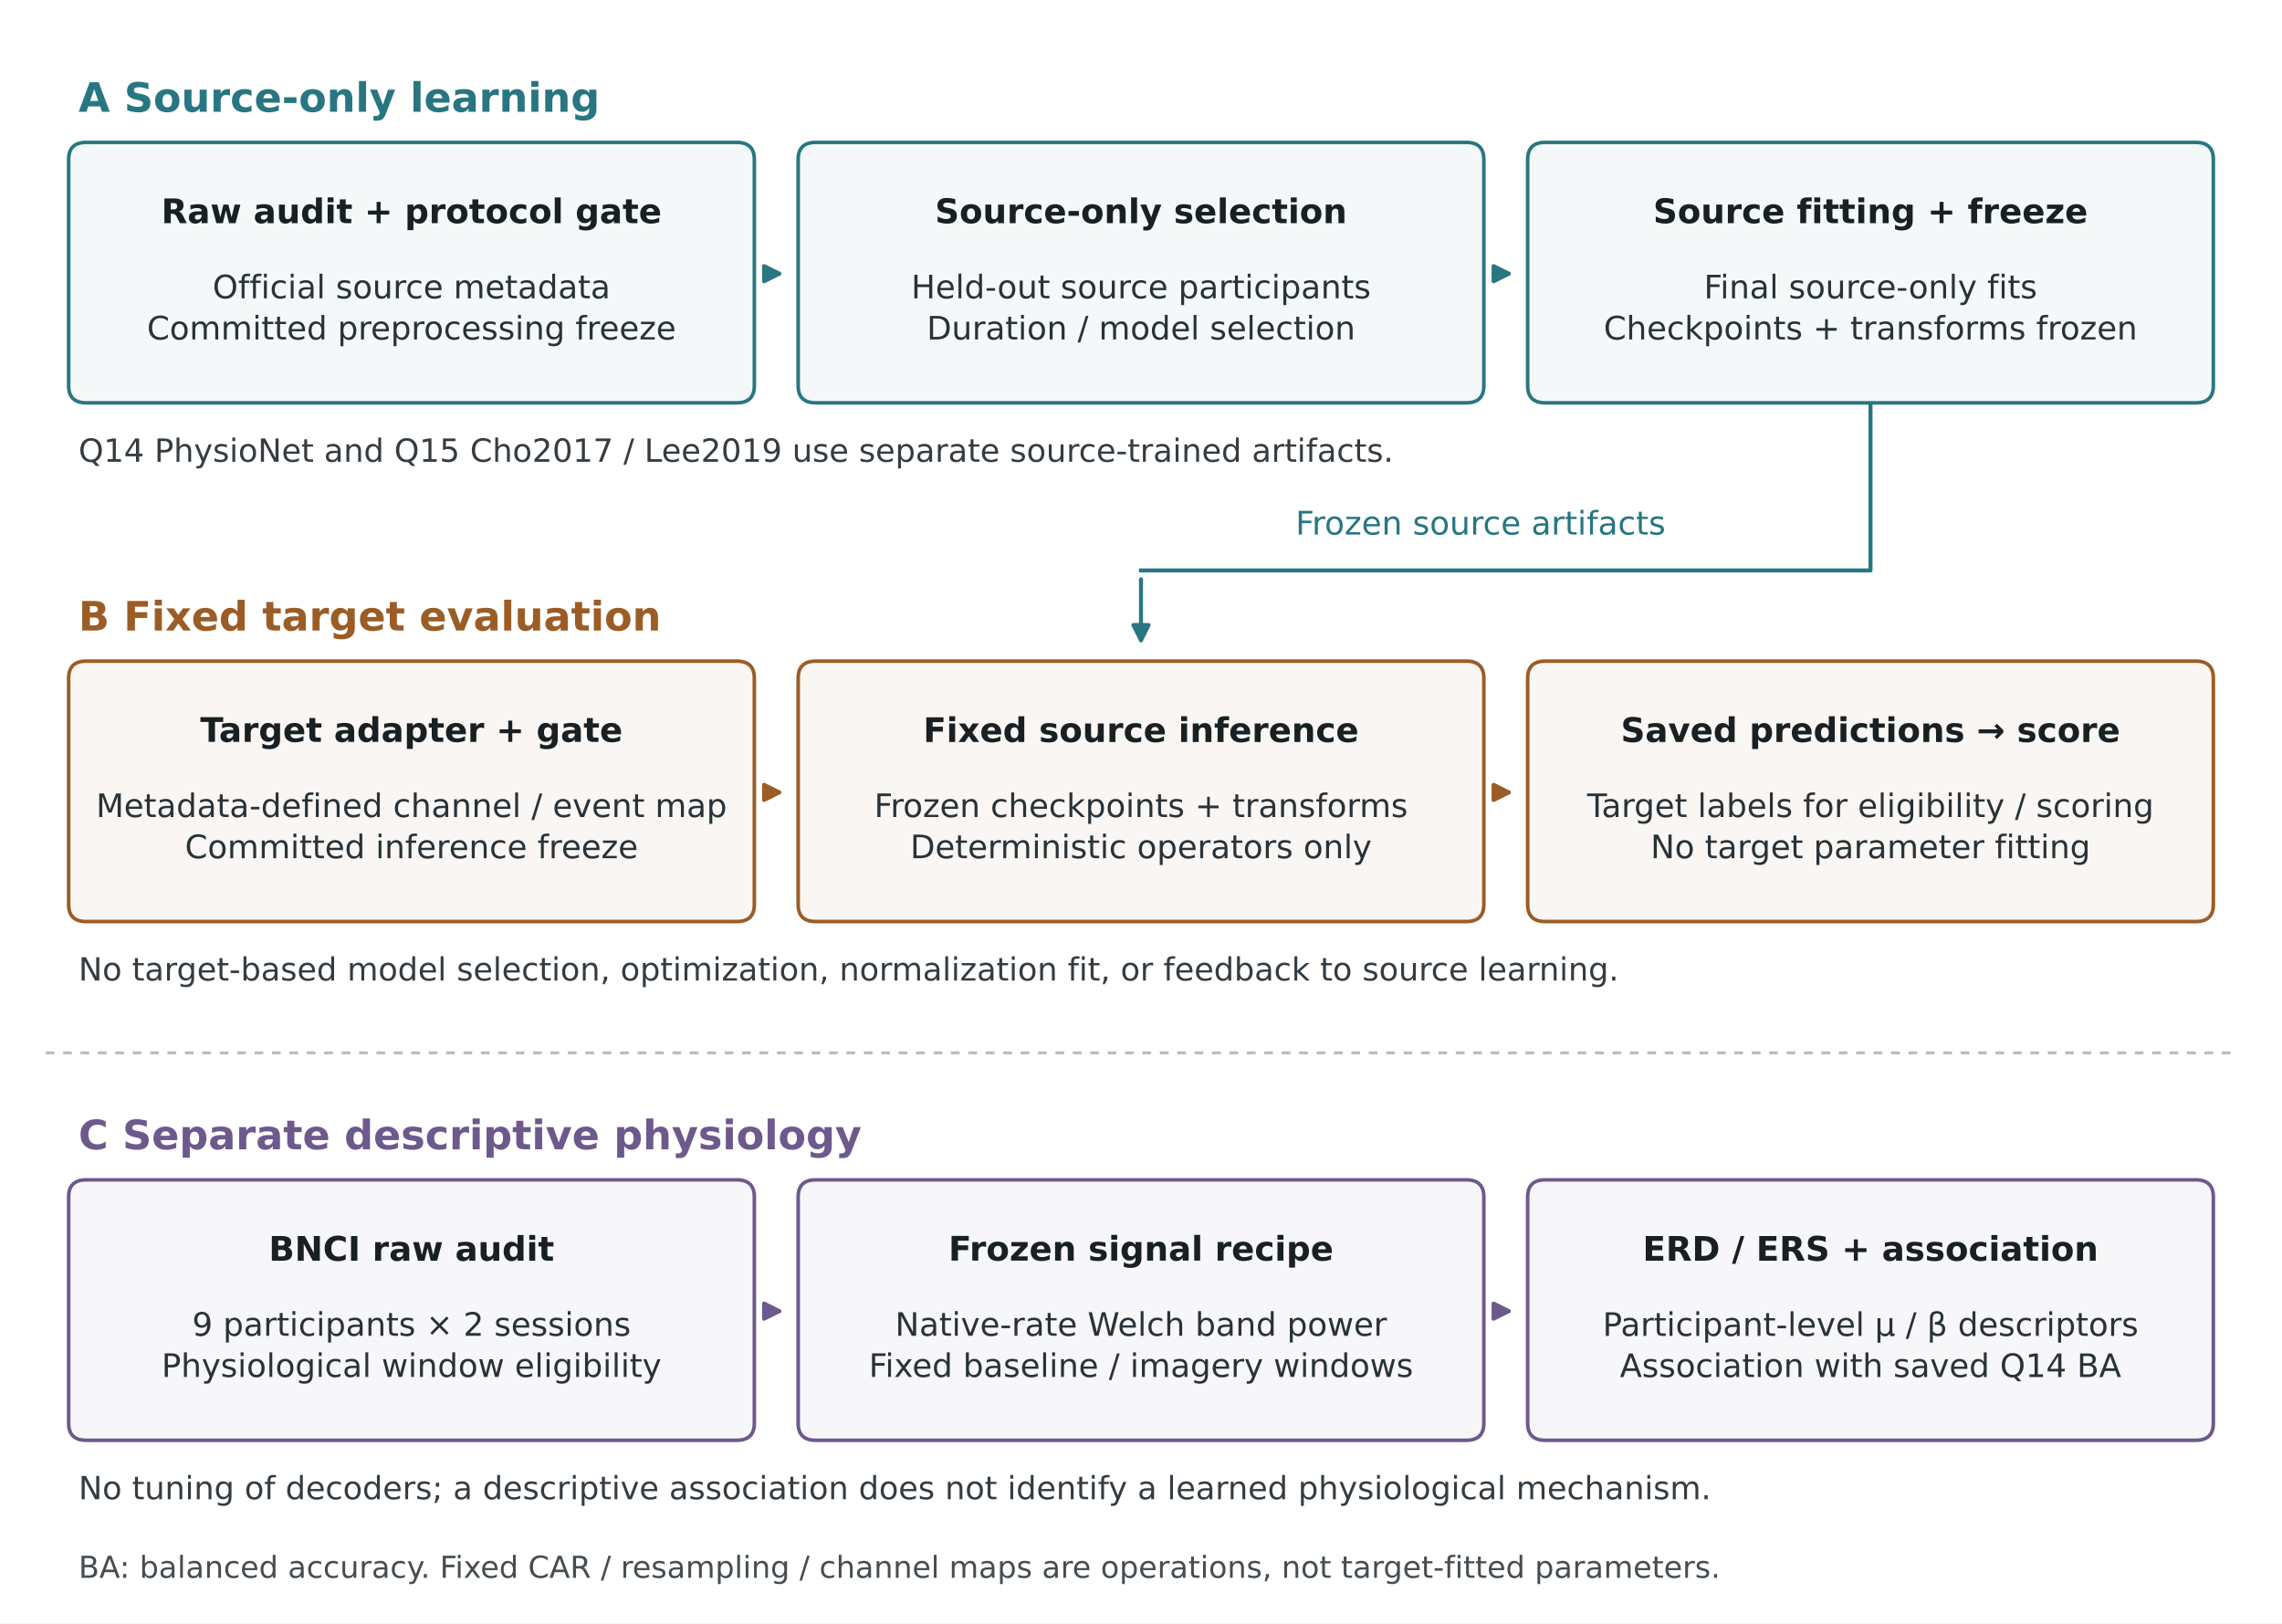
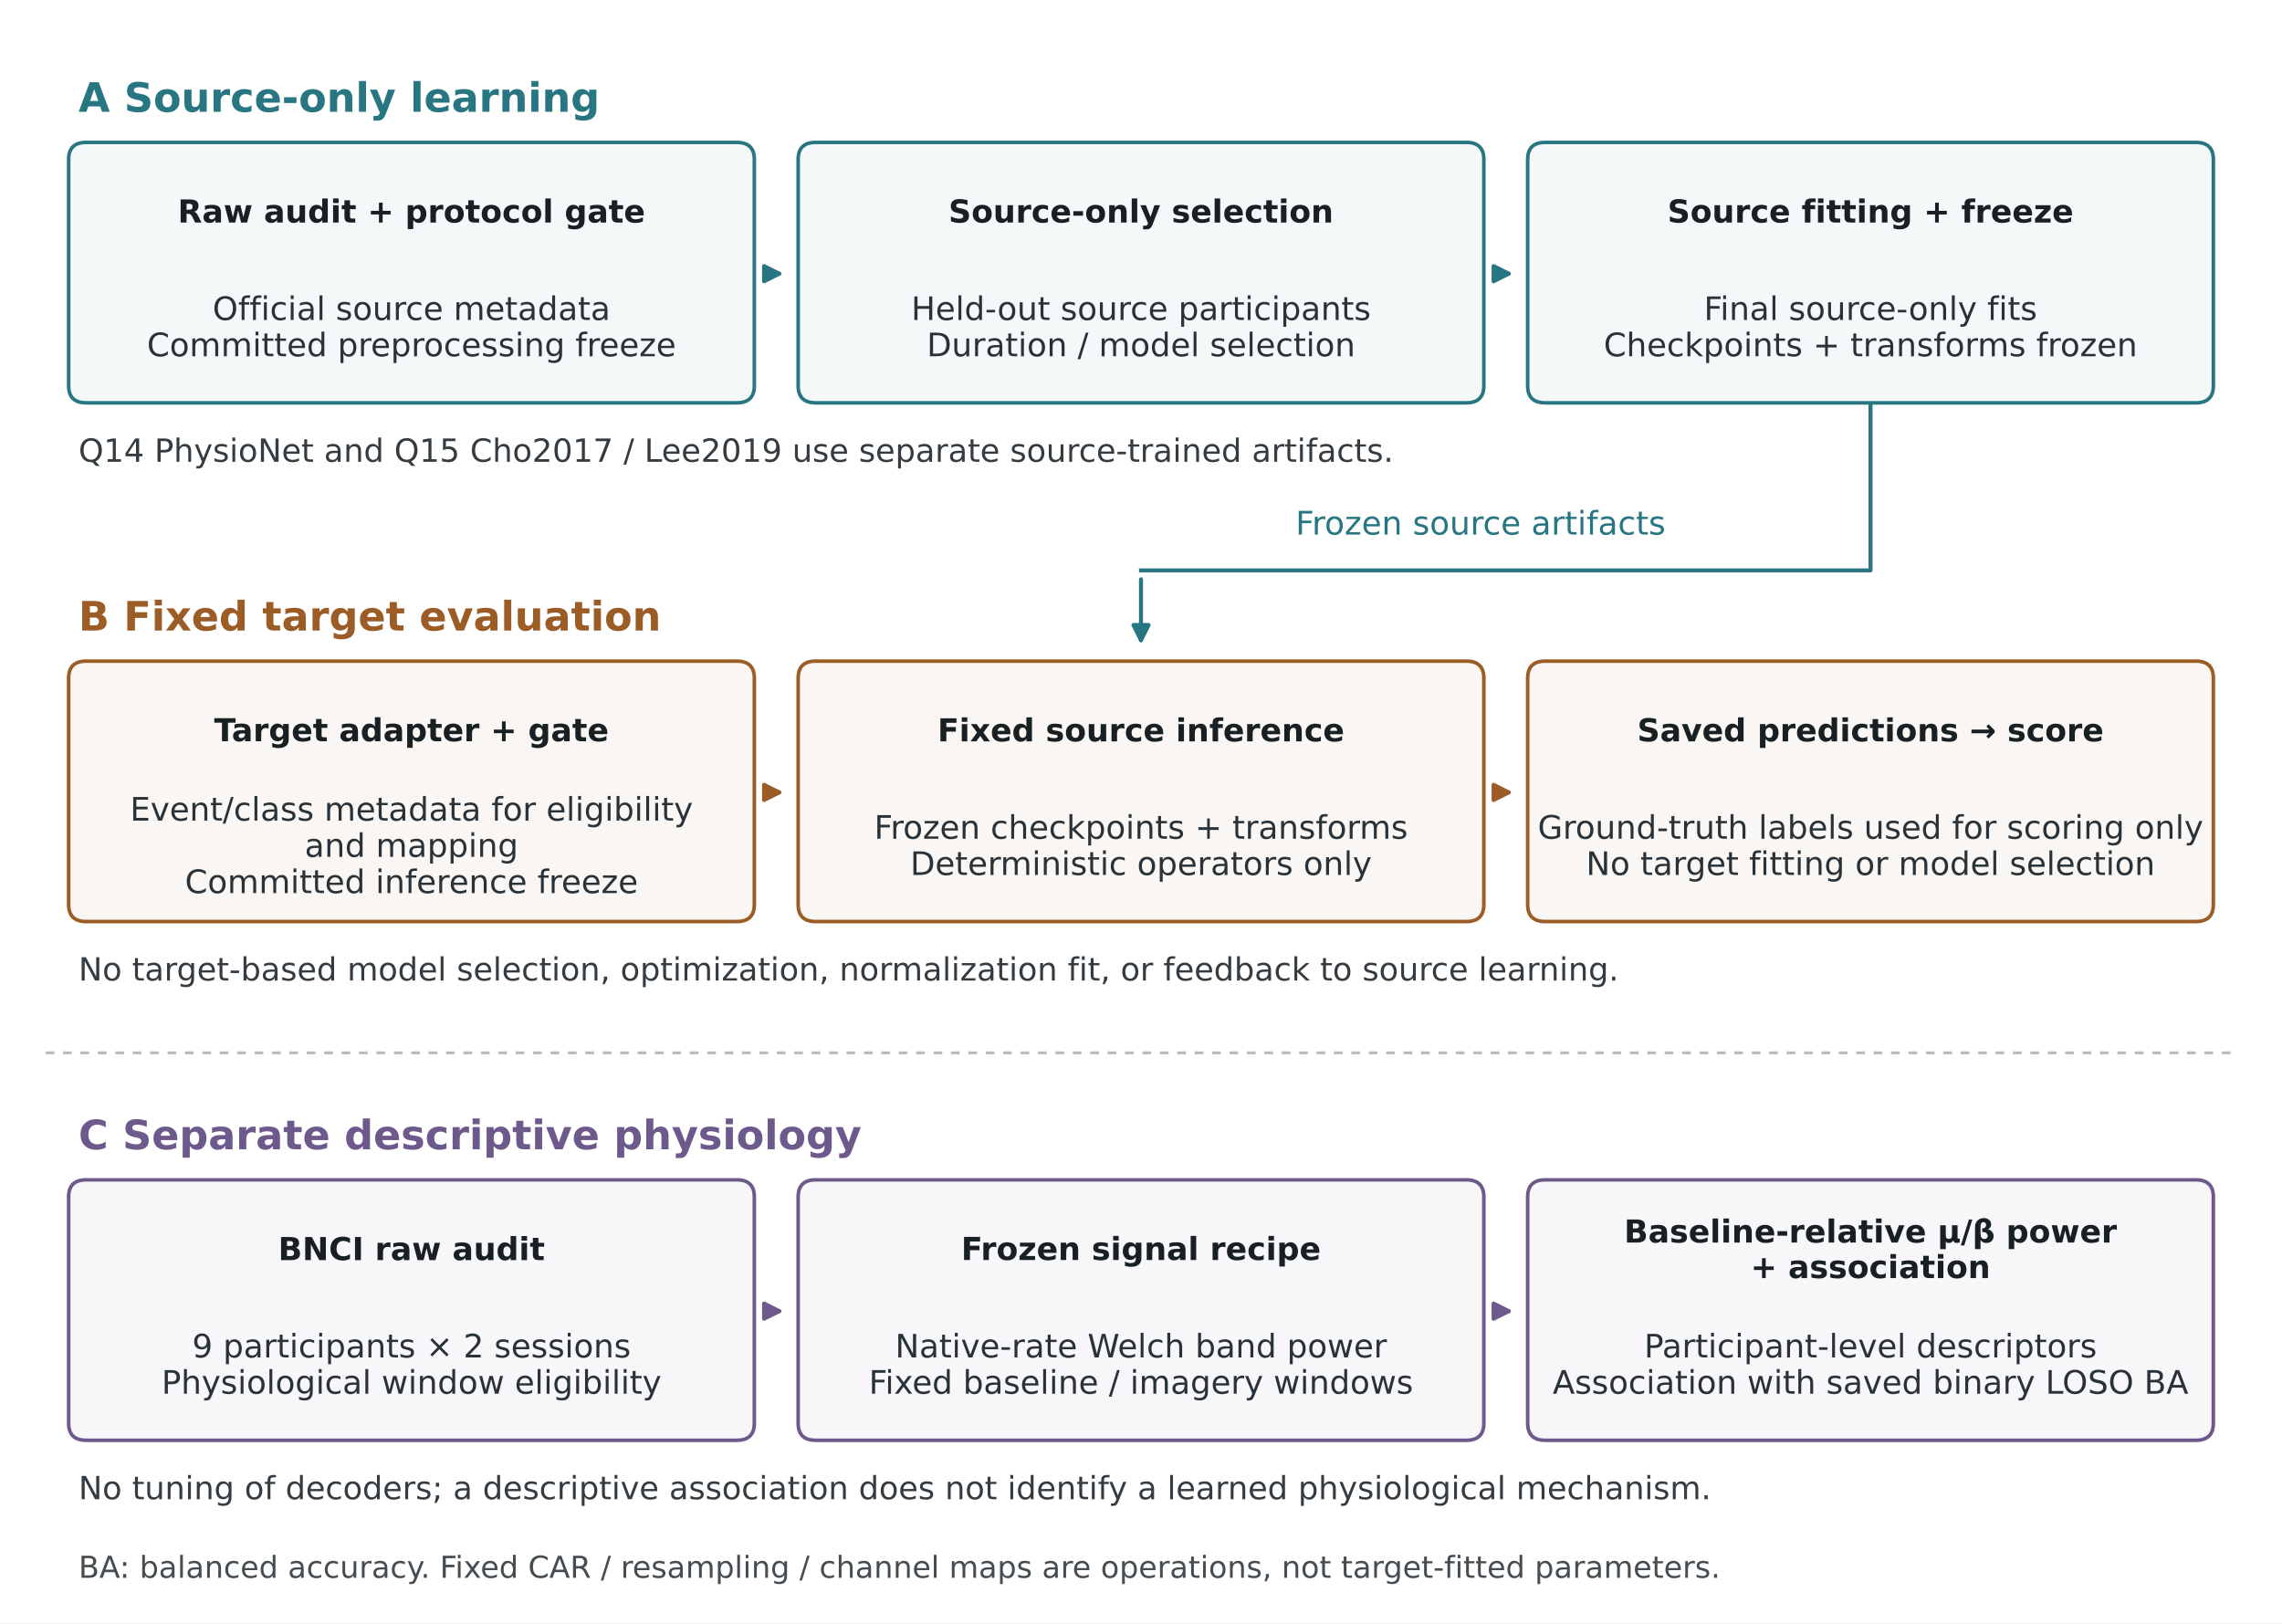
<svg xmlns="http://www.w3.org/2000/svg" width="511.2pt" height="363.6pt" viewBox="0 0 511.2 363.6" version="1.1">
  <defs>
    <style type="text/css">*{stroke-linejoin: round; stroke-linecap: butt}</style>
  </defs>
  <g id="figure_1">
    <g id="patch_1">
      <path d="M 0 363.6  L 511.2 363.6  L 511.2 0  L 0 0  z " style="fill: #ffffff" />
    </g>
    <g id="axes_1">
      <g id="patch_2">
-         <path d="M 19.303 90.233  L 165.056 90.233  Q 168.982 90.233 168.982 86.407  L 168.982 35.722  Q 168.982 31.897 165.056 31.897  L 19.303 31.897  Q 15.377 31.897 15.377 35.722  L 15.377 86.407  Q 15.377 90.233 19.303 90.233  z " clip-path="url(#p577b5666fe)" style="fill: #287681; fill-opacity: 0.051; stroke: #287681; stroke-width: 0.8; stroke-linejoin: miter" />
+         <path d="M 19.303 90.233  L 165.056 90.233  Q 168.982 90.233 168.982 86.407  L 168.982 35.722  Q 168.982 31.897 165.056 31.897  L 19.303 31.897  Q 15.377 31.897 15.377 35.722  L 15.377 86.407  Q 15.377 90.233 19.303 90.233  z " clip-path="url(#pd2186d14c8)" style="fill: #287681; fill-opacity: 0.051; stroke: #287681; stroke-width: 0.8; stroke-linejoin: miter" />
      </g>
      <g id="patch_3">
-         <path d="M 182.723 90.233  L 328.477 90.233  Q 332.403 90.233 332.403 86.407  L 332.403 35.722  Q 332.403 31.897 328.477 31.897  L 182.723 31.897  Q 178.797 31.897 178.797 35.722  L 178.797 86.407  Q 178.797 90.233 182.723 90.233  z " clip-path="url(#p577b5666fe)" style="fill: #287681; fill-opacity: 0.051; stroke: #287681; stroke-width: 0.8; stroke-linejoin: miter" />
+         <path d="M 182.723 90.233  L 328.477 90.233  Q 332.403 90.233 332.403 86.407  L 332.403 35.722  Q 332.403 31.897 328.477 31.897  L 182.723 31.897  Q 178.797 31.897 178.797 35.722  L 178.797 86.407  Q 178.797 90.233 182.723 90.233  z " clip-path="url(#pd2186d14c8)" style="fill: #287681; fill-opacity: 0.051; stroke: #287681; stroke-width: 0.8; stroke-linejoin: miter" />
      </g>
      <g id="patch_4">
-         <path d="M 346.144 90.233  L 491.897 90.233  Q 495.823 90.233 495.823 86.407  L 495.823 35.722  Q 495.823 31.897 491.897 31.897  L 346.144 31.897  Q 342.218 31.897 342.218 35.722  L 342.218 86.407  Q 342.218 90.233 346.144 90.233  z " clip-path="url(#p577b5666fe)" style="fill: #287681; fill-opacity: 0.051; stroke: #287681; stroke-width: 0.8; stroke-linejoin: miter" />
+         <path d="M 346.144 90.233  L 491.897 90.233  Q 495.823 90.233 495.823 86.407  L 495.823 35.722  Q 495.823 31.897 491.897 31.897  L 346.144 31.897  Q 342.218 31.897 342.218 35.722  L 342.218 86.407  Q 342.218 90.233 346.144 90.233  z " clip-path="url(#pd2186d14c8)" style="fill: #287681; fill-opacity: 0.051; stroke: #287681; stroke-width: 0.8; stroke-linejoin: miter" />
      </g>
      <g id="patch_5">
-         <path d="M 172.211 61.304  Q 173.89 61.304 174.562 61.304  " clip-path="url(#p577b5666fe)" style="fill: none; stroke: #287681; stroke-width: 0.9; stroke-linecap: round" />
-         <path d="M 171.162 59.604  L 174.562 61.304  L 171.162 63.004  z " clip-path="url(#p577b5666fe)" style="fill: #287681; stroke: #287681; stroke-width: 0.9; stroke-linecap: round" />
+         <path d="M 172.211 61.304  Q 173.89 61.304 174.562 61.304  " clip-path="url(#pd2186d14c8)" style="fill: none; stroke: #287681; stroke-width: 0.9; stroke-linecap: round" />
+         <path d="M 171.162 59.604  L 174.562 61.304  L 171.162 63.004  z " clip-path="url(#pd2186d14c8)" style="fill: #287681; stroke: #287681; stroke-width: 0.9; stroke-linecap: round" />
      </g>
      <g id="patch_6">
-         <path d="M 335.632 61.304  Q 337.31 61.304 337.983 61.304  " clip-path="url(#p577b5666fe)" style="fill: none; stroke: #287681; stroke-width: 0.9; stroke-linecap: round" />
-         <path d="M 334.583 59.604  L 337.983 61.304  L 334.583 63.004  z " clip-path="url(#p577b5666fe)" style="fill: #287681; stroke: #287681; stroke-width: 0.9; stroke-linecap: round" />
+         <path d="M 335.632 61.304  Q 337.31 61.304 337.983 61.304  " clip-path="url(#pd2186d14c8)" style="fill: none; stroke: #287681; stroke-width: 0.9; stroke-linecap: round" />
+         <path d="M 334.583 59.604  L 337.983 61.304  L 334.583 63.004  z " clip-path="url(#pd2186d14c8)" style="fill: #287681; stroke: #287681; stroke-width: 0.9; stroke-linecap: round" />
      </g>
      <g id="patch_7">
-         <path d="M 19.303 206.425  L 165.056 206.425  Q 168.982 206.425 168.982 202.6  L 168.982 151.915  Q 168.982 148.09 165.056 148.09  L 19.303 148.09  Q 15.377 148.09 15.377 151.915  L 15.377 202.6  Q 15.377 206.425 19.303 206.425  z " clip-path="url(#p577b5666fe)" style="fill: #9b5c26; fill-opacity: 0.051; stroke: #9b5c26; stroke-width: 0.8; stroke-linejoin: miter" />
+         <path d="M 19.303 206.425  L 165.056 206.425  Q 168.982 206.425 168.982 202.6  L 168.982 151.915  Q 168.982 148.09 165.056 148.09  L 19.303 148.09  Q 15.377 148.09 15.377 151.915  L 15.377 202.6  Q 15.377 206.425 19.303 206.425  z " clip-path="url(#pd2186d14c8)" style="fill: #9b5c26; fill-opacity: 0.051; stroke: #9b5c26; stroke-width: 0.8; stroke-linejoin: miter" />
      </g>
      <g id="patch_8">
-         <path d="M 182.723 206.425  L 328.477 206.425  Q 332.403 206.425 332.403 202.6  L 332.403 151.915  Q 332.403 148.09 328.477 148.09  L 182.723 148.09  Q 178.797 148.09 178.797 151.915  L 178.797 202.6  Q 178.797 206.425 182.723 206.425  z " clip-path="url(#p577b5666fe)" style="fill: #9b5c26; fill-opacity: 0.051; stroke: #9b5c26; stroke-width: 0.8; stroke-linejoin: miter" />
+         <path d="M 182.723 206.425  L 328.477 206.425  Q 332.403 206.425 332.403 202.6  L 332.403 151.915  Q 332.403 148.09 328.477 148.09  L 182.723 148.09  Q 178.797 148.09 178.797 151.915  L 178.797 202.6  Q 178.797 206.425 182.723 206.425  z " clip-path="url(#pd2186d14c8)" style="fill: #9b5c26; fill-opacity: 0.051; stroke: #9b5c26; stroke-width: 0.8; stroke-linejoin: miter" />
      </g>
      <g id="patch_9">
-         <path d="M 346.144 206.425  L 491.897 206.425  Q 495.823 206.425 495.823 202.6  L 495.823 151.915  Q 495.823 148.09 491.897 148.09  L 346.144 148.09  Q 342.218 148.09 342.218 151.915  L 342.218 202.6  Q 342.218 206.425 346.144 206.425  z " clip-path="url(#p577b5666fe)" style="fill: #9b5c26; fill-opacity: 0.051; stroke: #9b5c26; stroke-width: 0.8; stroke-linejoin: miter" />
+         <path d="M 346.144 206.425  L 491.897 206.425  Q 495.823 206.425 495.823 202.6  L 495.823 151.915  Q 495.823 148.09 491.897 148.09  L 346.144 148.09  Q 342.218 148.09 342.218 151.915  L 342.218 202.6  Q 342.218 206.425 346.144 206.425  z " clip-path="url(#pd2186d14c8)" style="fill: #9b5c26; fill-opacity: 0.051; stroke: #9b5c26; stroke-width: 0.8; stroke-linejoin: miter" />
      </g>
      <g id="patch_10">
-         <path d="M 172.211 177.497  Q 173.89 177.497 174.562 177.497  " clip-path="url(#p577b5666fe)" style="fill: none; stroke: #9b5c26; stroke-width: 0.9; stroke-linecap: round" />
-         <path d="M 171.162 175.797  L 174.562 177.497  L 171.162 179.197  z " clip-path="url(#p577b5666fe)" style="fill: #9b5c26; stroke: #9b5c26; stroke-width: 0.9; stroke-linecap: round" />
+         <path d="M 172.211 177.497  Q 173.89 177.497 174.562 177.497  " clip-path="url(#pd2186d14c8)" style="fill: none; stroke: #9b5c26; stroke-width: 0.9; stroke-linecap: round" />
+         <path d="M 171.162 175.797  L 174.562 177.497  L 171.162 179.197  z " clip-path="url(#pd2186d14c8)" style="fill: #9b5c26; stroke: #9b5c26; stroke-width: 0.9; stroke-linecap: round" />
      </g>
      <g id="patch_11">
-         <path d="M 335.632 177.497  Q 337.31 177.497 337.983 177.497  " clip-path="url(#p577b5666fe)" style="fill: none; stroke: #9b5c26; stroke-width: 0.9; stroke-linecap: round" />
-         <path d="M 334.583 175.797  L 337.983 177.497  L 334.583 179.197  z " clip-path="url(#p577b5666fe)" style="fill: #9b5c26; stroke: #9b5c26; stroke-width: 0.9; stroke-linecap: round" />
+         <path d="M 335.632 177.497  Q 337.31 177.497 337.983 177.497  " clip-path="url(#pd2186d14c8)" style="fill: none; stroke: #9b5c26; stroke-width: 0.9; stroke-linecap: round" />
+         <path d="M 334.583 175.797  L 337.983 177.497  L 334.583 179.197  z " clip-path="url(#pd2186d14c8)" style="fill: #9b5c26; stroke: #9b5c26; stroke-width: 0.9; stroke-linecap: round" />
      </g>
      <g id="patch_12">
-         <path d="M 19.303 322.618  L 165.056 322.618  Q 168.982 322.618 168.982 318.793  L 168.982 268.108  Q 168.982 264.282 165.056 264.282  L 19.303 264.282  Q 15.377 264.282 15.377 268.108  L 15.377 318.793  Q 15.377 322.618 19.303 322.618  z " clip-path="url(#p577b5666fe)" style="fill: #6d598c; fill-opacity: 0.051; stroke: #6d598c; stroke-width: 0.8; stroke-linejoin: miter" />
+         <path d="M 19.303 322.618  L 165.056 322.618  Q 168.982 322.618 168.982 318.793  L 168.982 268.108  Q 168.982 264.282 165.056 264.282  L 19.303 264.282  Q 15.377 264.282 15.377 268.108  L 15.377 318.793  Q 15.377 322.618 19.303 322.618  z " clip-path="url(#pd2186d14c8)" style="fill: #6d598c; fill-opacity: 0.051; stroke: #6d598c; stroke-width: 0.8; stroke-linejoin: miter" />
      </g>
      <g id="patch_13">
-         <path d="M 182.723 322.618  L 328.477 322.618  Q 332.403 322.618 332.403 318.793  L 332.403 268.108  Q 332.403 264.282 328.477 264.282  L 182.723 264.282  Q 178.797 264.282 178.797 268.108  L 178.797 318.793  Q 178.797 322.618 182.723 322.618  z " clip-path="url(#p577b5666fe)" style="fill: #6d598c; fill-opacity: 0.051; stroke: #6d598c; stroke-width: 0.8; stroke-linejoin: miter" />
+         <path d="M 182.723 322.618  L 328.477 322.618  Q 332.403 322.618 332.403 318.793  L 332.403 268.108  Q 332.403 264.282 328.477 264.282  L 182.723 264.282  Q 178.797 264.282 178.797 268.108  L 178.797 318.793  Q 178.797 322.618 182.723 322.618  z " clip-path="url(#pd2186d14c8)" style="fill: #6d598c; fill-opacity: 0.051; stroke: #6d598c; stroke-width: 0.8; stroke-linejoin: miter" />
      </g>
      <g id="patch_14">
-         <path d="M 346.144 322.618  L 491.897 322.618  Q 495.823 322.618 495.823 318.793  L 495.823 268.108  Q 495.823 264.282 491.897 264.282  L 346.144 264.282  Q 342.218 264.282 342.218 268.108  L 342.218 318.793  Q 342.218 322.618 346.144 322.618  z " clip-path="url(#p577b5666fe)" style="fill: #6d598c; fill-opacity: 0.051; stroke: #6d598c; stroke-width: 0.8; stroke-linejoin: miter" />
+         <path d="M 346.144 322.618  L 491.897 322.618  Q 495.823 322.618 495.823 318.793  L 495.823 268.108  Q 495.823 264.282 491.897 264.282  L 346.144 264.282  Q 342.218 264.282 342.218 268.108  L 342.218 318.793  Q 342.218 322.618 346.144 322.618  z " clip-path="url(#pd2186d14c8)" style="fill: #6d598c; fill-opacity: 0.051; stroke: #6d598c; stroke-width: 0.8; stroke-linejoin: miter" />
      </g>
      <g id="patch_15">
-         <path d="M 172.211 293.689  Q 173.89 293.689 174.562 293.689  " clip-path="url(#p577b5666fe)" style="fill: none; stroke: #6d598c; stroke-width: 0.9; stroke-linecap: round" />
-         <path d="M 171.162 291.989  L 174.562 293.689  L 171.162 295.389  z " clip-path="url(#p577b5666fe)" style="fill: #6d598c; stroke: #6d598c; stroke-width: 0.9; stroke-linecap: round" />
+         <path d="M 172.211 293.689  Q 173.89 293.689 174.562 293.689  " clip-path="url(#pd2186d14c8)" style="fill: none; stroke: #6d598c; stroke-width: 0.9; stroke-linecap: round" />
+         <path d="M 171.162 291.989  L 174.562 293.689  L 171.162 295.389  z " clip-path="url(#pd2186d14c8)" style="fill: #6d598c; stroke: #6d598c; stroke-width: 0.9; stroke-linecap: round" />
      </g>
      <g id="patch_16">
-         <path d="M 335.632 293.689  Q 337.31 293.689 337.983 293.689  " clip-path="url(#p577b5666fe)" style="fill: none; stroke: #6d598c; stroke-width: 0.9; stroke-linecap: round" />
-         <path d="M 334.583 291.989  L 337.983 293.689  L 334.583 295.389  z " clip-path="url(#p577b5666fe)" style="fill: #6d598c; stroke: #6d598c; stroke-width: 0.9; stroke-linecap: round" />
+         <path d="M 335.632 293.689  Q 337.31 293.689 337.983 293.689  " clip-path="url(#pd2186d14c8)" style="fill: none; stroke: #6d598c; stroke-width: 0.9; stroke-linecap: round" />
+         <path d="M 334.583 291.989  L 337.983 293.689  L 334.583 295.389  z " clip-path="url(#pd2186d14c8)" style="fill: #6d598c; stroke: #6d598c; stroke-width: 0.9; stroke-linecap: round" />
      </g>
      <g id="patch_17">
-         <path d="M 255.6 129.767  Q 255.6 137.089 255.6 143.406  " clip-path="url(#p577b5666fe)" style="fill: none; stroke: #287681; stroke-width: 0.9; stroke-linecap: round" />
-         <path d="M 257.3 140.006  L 255.6 143.406  L 253.9 140.006  z " clip-path="url(#p577b5666fe)" style="fill: #287681; stroke: #287681; stroke-width: 0.9; stroke-linecap: round" />
+         <path d="M 255.6 129.767  Q 255.6 137.089 255.6 143.406  " clip-path="url(#pd2186d14c8)" style="fill: none; stroke: #287681; stroke-width: 0.9; stroke-linecap: round" />
+         <path d="M 257.3 140.006  L 255.6 143.406  L 253.9 140.006  z " clip-path="url(#pd2186d14c8)" style="fill: #287681; stroke: #287681; stroke-width: 0.9; stroke-linecap: round" />
      </g>
      <g id="line2d_1">
-         <path d="M 419.02 90.95  L 419.02 127.768  L 255.6 127.768  " clip-path="url(#p577b5666fe)" style="fill: none; stroke: #287681; stroke-width: 0.9; stroke-linecap: square" />
+         <path d="M 419.02 90.95  L 419.02 127.768  L 255.6 127.768  " clip-path="url(#pd2186d14c8)" style="fill: none; stroke: #287681; stroke-width: 0.9; stroke-linecap: square" />
      </g>
      <g id="line2d_2">
-         <path d="M 10.224 235.832  L 500.976 235.832  " clip-path="url(#p577b5666fe)" style="fill: none; stroke-dasharray: 1.95,1.95; stroke-dashoffset: 0; stroke: #b8bcc0; stroke-width: 0.65" />
+         <path d="M 10.224 235.832  L 500.976 235.832  " clip-path="url(#pd2186d14c8)" style="fill: none; stroke-dasharray: 1.95,1.95; stroke-dashoffset: 0; stroke: #b8bcc0; stroke-width: 0.65" />
      </g>
      <g id="text_1">
        <text style="font-weight: 700; font-size: 9.1px; font-family: 'DejaVu Sans'; text-anchor: start; fill: #287681" x="17.585" y="25.049" transform="rotate(-0 17.58528 25.04857)">A  Source-only learning</text>
      </g>
      <g id="text_2">
-         <text style="font-weight: 700; font-size: 7.6px; font-family: 'DejaVu Sans'; text-anchor: middle; fill: #182024" x="92.18" y="49.983" transform="rotate(-0 92.17958 49.98294)">Raw audit + protocol gate</text>
+         <text style="font-weight: 700; font-size: 7.1px; font-family: 'DejaVu Sans'; text-anchor: middle; fill: #182024" x="92.18" y="49.847" transform="rotate(-0 92.17958 49.84693)">Raw audit + protocol gate</text>
      </g>
      <g id="text_3">
-         <text style="font-size: 7.25px; font-family: 'DejaVu Sans'; fill: #283238" transform="translate(47.62833 66.82311)">Official source metadata</text>
-         <text style="font-size: 7.25px; font-family: 'DejaVu Sans'; fill: #283238" transform="translate(32.92952 76.0433)">Committed preprocessing freeze</text>
+         <text style="font-size: 7.25px; font-family: 'DejaVu Sans'; fill: #283238" transform="translate(47.62833 71.67743)">Official source metadata</text>
+         <text style="font-size: 7.25px; font-family: 'DejaVu Sans'; fill: #283238" transform="translate(32.92952 79.79584)">Committed preprocessing freeze</text>
      </g>
      <g id="text_4">
-         <text style="font-weight: 700; font-size: 7.6px; font-family: 'DejaVu Sans'; text-anchor: middle; fill: #182024" x="255.6" y="49.983" transform="rotate(-0 255.6 49.98294)">Source-only selection</text>
+         <text style="font-weight: 700; font-size: 7.1px; font-family: 'DejaVu Sans'; text-anchor: middle; fill: #182024" x="255.6" y="49.847" transform="rotate(-0 255.6 49.84693)">Source-only selection</text>
      </g>
      <g id="text_5">
-         <text style="font-size: 7.25px; font-family: 'DejaVu Sans'; fill: #283238" transform="translate(204.1114 66.82311)">Held-out source participants</text>
-         <text style="font-size: 7.25px; font-family: 'DejaVu Sans'; fill: #283238" transform="translate(207.5976 76.0433)">Duration / model selection</text>
+         <text style="font-size: 7.25px; font-family: 'DejaVu Sans'; fill: #283238" transform="translate(204.1114 71.67743)">Held-out source participants</text>
+         <text style="font-size: 7.25px; font-family: 'DejaVu Sans'; fill: #283238" transform="translate(207.5976 79.79584)">Duration / model selection</text>
      </g>
      <g id="text_6">
-         <text style="font-weight: 700; font-size: 7.6px; font-family: 'DejaVu Sans'; text-anchor: middle; fill: #182024" x="419.02" y="49.983" transform="rotate(-0 419.0204 49.98294)">Source fitting + freeze</text>
+         <text style="font-weight: 700; font-size: 7.1px; font-family: 'DejaVu Sans'; text-anchor: middle; fill: #182024" x="419.02" y="49.847" transform="rotate(-0 419.0204 49.84693)">Source fitting + freeze</text>
      </g>
      <g id="text_7">
-         <text style="font-size: 7.25px; font-family: 'DejaVu Sans'; fill: #283238" transform="translate(381.6886 66.82311)">Final source-only fits</text>
-         <text style="font-size: 7.25px; font-family: 'DejaVu Sans'; fill: #283238" transform="translate(359.2498 76.0433)">Checkpoints + transforms frozen</text>
+         <text style="font-size: 7.25px; font-family: 'DejaVu Sans'; fill: #283238" transform="translate(381.6886 71.67743)">Final source-only fits</text>
+         <text style="font-size: 7.25px; font-family: 'DejaVu Sans'; fill: #283238" transform="translate(359.2498 79.79584)">Checkpoints + transforms frozen</text>
      </g>
      <g id="text_8">
        <text style="font-size: 7.15px; font-family: 'DejaVu Sans'; text-anchor: start; fill: #343c42" x="17.585" y="103.442" transform="rotate(-0 17.58528 103.4423)">Q14 PhysioNet and Q15 Cho2017 / Lee2019 use separate source-trained artifacts.</text>
      </g>
      <g id="text_9">
        <text style="font-weight: 700; font-size: 9.1px; font-family: 'DejaVu Sans'; text-anchor: start; fill: #9b5c26" x="17.585" y="141.241" transform="rotate(-0 17.58528 141.2412)">B  Fixed target evaluation</text>
      </g>
      <g id="text_10">
-         <text style="font-weight: 700; font-size: 7.6px; font-family: 'DejaVu Sans'; text-anchor: middle; fill: #182024" x="92.18" y="166.176" transform="rotate(-0 92.17958 166.1756)">Target adapter + gate</text>
+         <text style="font-weight: 700; font-size: 7.1px; font-family: 'DejaVu Sans'; text-anchor: middle; fill: #182024" x="92.18" y="166.04" transform="rotate(-0 92.17958 166.0395)">Target adapter + gate</text>
      </g>
      <g id="text_11">
-         <text style="font-size: 7.25px; font-family: 'DejaVu Sans'; fill: #283238" transform="translate(21.50908 183.0157)">Metadata-defined channel / event map</text>
-         <text style="font-size: 7.25px; font-family: 'DejaVu Sans'; fill: #283238" transform="translate(41.43298 192.2359)">Committed inference freeze</text>
+         <text style="font-size: 7.25px; font-family: 'DejaVu Sans'; fill: #283238" transform="translate(29.12271 183.8108)">Event/class metadata for eligibility</text>
+         <text style="font-size: 7.25px; font-family: 'DejaVu Sans'; fill: #283238" transform="translate(68.24665 191.9292)">and mapping</text>
+         <text style="font-size: 7.25px; font-family: 'DejaVu Sans'; fill: #283238" transform="translate(41.43298 200.0477)">Committed inference freeze</text>
      </g>
      <g id="text_12">
-         <text style="font-weight: 700; font-size: 7.6px; font-family: 'DejaVu Sans'; text-anchor: middle; fill: #182024" x="255.6" y="166.205" transform="rotate(-0 255.6 166.2052)">Fixed source inference</text>
+         <text style="font-weight: 700; font-size: 7.1px; font-family: 'DejaVu Sans'; text-anchor: middle; fill: #182024" x="255.6" y="166.067" transform="rotate(-0 255.6 166.0673)">Fixed source inference</text>
      </g>
      <g id="text_13">
-         <text style="font-size: 7.25px; font-family: 'DejaVu Sans'; fill: #283238" transform="translate(195.8215 183.0157)">Frozen checkpoints + transforms</text>
-         <text style="font-size: 7.25px; font-family: 'DejaVu Sans'; fill: #283238" transform="translate(203.8962 192.2359)">Deterministic operators only</text>
+         <text style="font-size: 7.25px; font-family: 'DejaVu Sans'; fill: #283238" transform="translate(195.8215 187.87)">Frozen checkpoints + transforms</text>
+         <text style="font-size: 7.25px; font-family: 'DejaVu Sans'; fill: #283238" transform="translate(203.8962 195.9885)">Deterministic operators only</text>
      </g>
      <g id="text_14">
-         <text style="font-weight: 700; font-size: 7.6px; font-family: 'DejaVu Sans'; text-anchor: middle; fill: #182024" x="419.02" y="166.205" transform="rotate(-0 419.0204 166.2052)">Saved predictions → score</text>
+         <text style="font-weight: 700; font-size: 7.1px; font-family: 'DejaVu Sans'; text-anchor: middle; fill: #182024" x="419.02" y="166.067" transform="rotate(-0 419.0204 166.0673)">Saved predictions → score</text>
      </g>
      <g id="text_15">
-         <text style="font-size: 7.25px; font-family: 'DejaVu Sans'; fill: #283238" transform="translate(355.5438 183.0157)">Target labels for eligibility / scoring</text>
-         <text style="font-size: 7.25px; font-family: 'DejaVu Sans'; fill: #283238" transform="translate(369.7431 192.2359)">No target parameter fitting</text>
+         <text style="font-size: 7.25px; font-family: 'DejaVu Sans'; fill: #283238" transform="translate(344.4723 187.87)">Ground-truth labels used for scoring only</text>
+         <text style="font-size: 7.25px; font-family: 'DejaVu Sans'; fill: #283238" transform="translate(355.2873 195.9885)">No target fitting or model selection</text>
      </g>
      <g id="text_16">
        <text style="font-size: 7.15px; font-family: 'DejaVu Sans'; text-anchor: start; fill: #343c42" x="17.585" y="219.635" transform="rotate(-0 17.58528 219.6349)">No target-based model selection, optimization, normalization fit, or feedback to source learning.</text>
      </g>
      <g id="text_17">
        <text style="font-weight: 700; font-size: 9.1px; font-family: 'DejaVu Sans'; text-anchor: start; fill: #6d598c" x="17.585" y="257.434" transform="rotate(-0 17.58528 257.4338)">C  Separate descriptive physiology</text>
      </g>
      <g id="text_18">
-         <text style="font-weight: 700; font-size: 7.6px; font-family: 'DejaVu Sans'; text-anchor: middle; fill: #182024" x="92.18" y="282.398" transform="rotate(-0 92.17958 282.3979)">BNCI raw audit</text>
+         <text style="font-weight: 700; font-size: 7.1px; font-family: 'DejaVu Sans'; text-anchor: middle; fill: #182024" x="92.18" y="282.26" transform="rotate(-0 92.17958 282.2599)">BNCI raw audit</text>
      </g>
      <g id="text_19">
-         <text style="font-size: 7.25px; font-family: 'DejaVu Sans'; fill: #283238" transform="translate(43.04328 299.2083)">9 participants × 2 sessions</text>
-         <text style="font-size: 7.25px; font-family: 'DejaVu Sans'; fill: #283238" transform="translate(36.18296 308.4285)">Physiological window eligibility</text>
+         <text style="font-size: 7.25px; font-family: 'DejaVu Sans'; fill: #283238" transform="translate(43.04328 304.0627)">9 participants × 2 sessions</text>
+         <text style="font-size: 7.25px; font-family: 'DejaVu Sans'; fill: #283238" transform="translate(36.18296 312.1811)">Physiological window eligibility</text>
      </g>
      <g id="text_20">
-         <text style="font-weight: 700; font-size: 7.6px; font-family: 'DejaVu Sans'; text-anchor: middle; fill: #182024" x="255.6" y="282.368" transform="rotate(-0 255.6 282.3682)">Frozen signal recipe</text>
+         <text style="font-weight: 700; font-size: 7.1px; font-family: 'DejaVu Sans'; text-anchor: middle; fill: #182024" x="255.6" y="282.232" transform="rotate(-0 255.6 282.2322)">Frozen signal recipe</text>
      </g>
      <g id="text_21">
-         <text style="font-size: 7.25px; font-family: 'DejaVu Sans'; fill: #283238" transform="translate(200.5096 299.2083)">Native-rate Welch band power</text>
-         <text style="font-size: 7.25px; font-family: 'DejaVu Sans'; fill: #283238" transform="translate(194.6252 308.4285)">Fixed baseline / imagery windows</text>
+         <text style="font-size: 7.25px; font-family: 'DejaVu Sans'; fill: #283238" transform="translate(200.5096 304.0627)">Native-rate Welch band power</text>
+         <text style="font-size: 7.25px; font-family: 'DejaVu Sans'; fill: #283238" transform="translate(194.6252 312.1811)">Fixed baseline / imagery windows</text>
      </g>
      <g id="text_22">
-         <text style="font-weight: 700; font-size: 7.6px; font-family: 'DejaVu Sans'; text-anchor: middle; fill: #182024" x="419.02" y="282.398" transform="rotate(-0 419.0204 282.3979)">ERD / ERS + association</text>
+         <text style="font-weight: 700; font-size: 7.1px; font-family: 'DejaVu Sans'; fill: #182024" transform="translate(363.809 278.329)">Baseline-relative μ/β power</text>
+         <text style="font-weight: 700; font-size: 7.1px; font-family: 'DejaVu Sans'; fill: #182024" transform="translate(392.1525 286.2873)">+ association</text>
      </g>
      <g id="text_23">
-         <text style="font-size: 7.25px; font-family: 'DejaVu Sans'; fill: #283238" transform="translate(359.0091 299.231)">Participant-level μ / β descriptors</text>
-         <text style="font-size: 7.25px; font-family: 'DejaVu Sans'; fill: #283238" transform="translate(362.8618 308.4512)">Association with saved Q14 BA</text>
+         <text style="font-size: 7.25px; font-family: 'DejaVu Sans'; fill: #283238" transform="translate(368.3061 304.0627)">Participant-level descriptors</text>
+         <text style="font-size: 7.25px; font-family: 'DejaVu Sans'; fill: #283238" transform="translate(347.8164 312.1811)">Association with saved binary LOSO BA</text>
      </g>
      <g id="text_24">
        <text style="font-size: 7.15px; font-family: 'DejaVu Sans'; text-anchor: start; fill: #343c42" x="17.585" y="335.827" transform="rotate(-0 17.58528 335.8275)">No tuning of decoders; a descriptive association does not identify a learned physiological mechanism.</text>
      </g>
      <g id="text_25">
        <text style="font-size: 7.3px; font-family: 'DejaVu Sans'; text-anchor: middle; fill: #287681" x="331.667" y="119.741" transform="rotate(-0 331.6666 119.7411)">Frozen source artifacts</text>
      </g>
      <g id="text_26">
        <text style="font-size: 6.8px; font-family: 'DejaVu Sans'; text-anchor: start; fill: #454d52" x="17.585" y="353.423" transform="rotate(-0 17.58528 353.4228)">BA: balanced accuracy. Fixed CAR / resampling / channel maps are operations, not target-fitted parameters.</text>
      </g>
    </g>
  </g>
  <defs>
-     <clipPath id="p577b5666fe">
+     <clipPath id="pd2186d14c8">
      <rect x="10.224" y="7.272" width="490.752" height="349.056" />
    </clipPath>
  </defs>
</svg>
